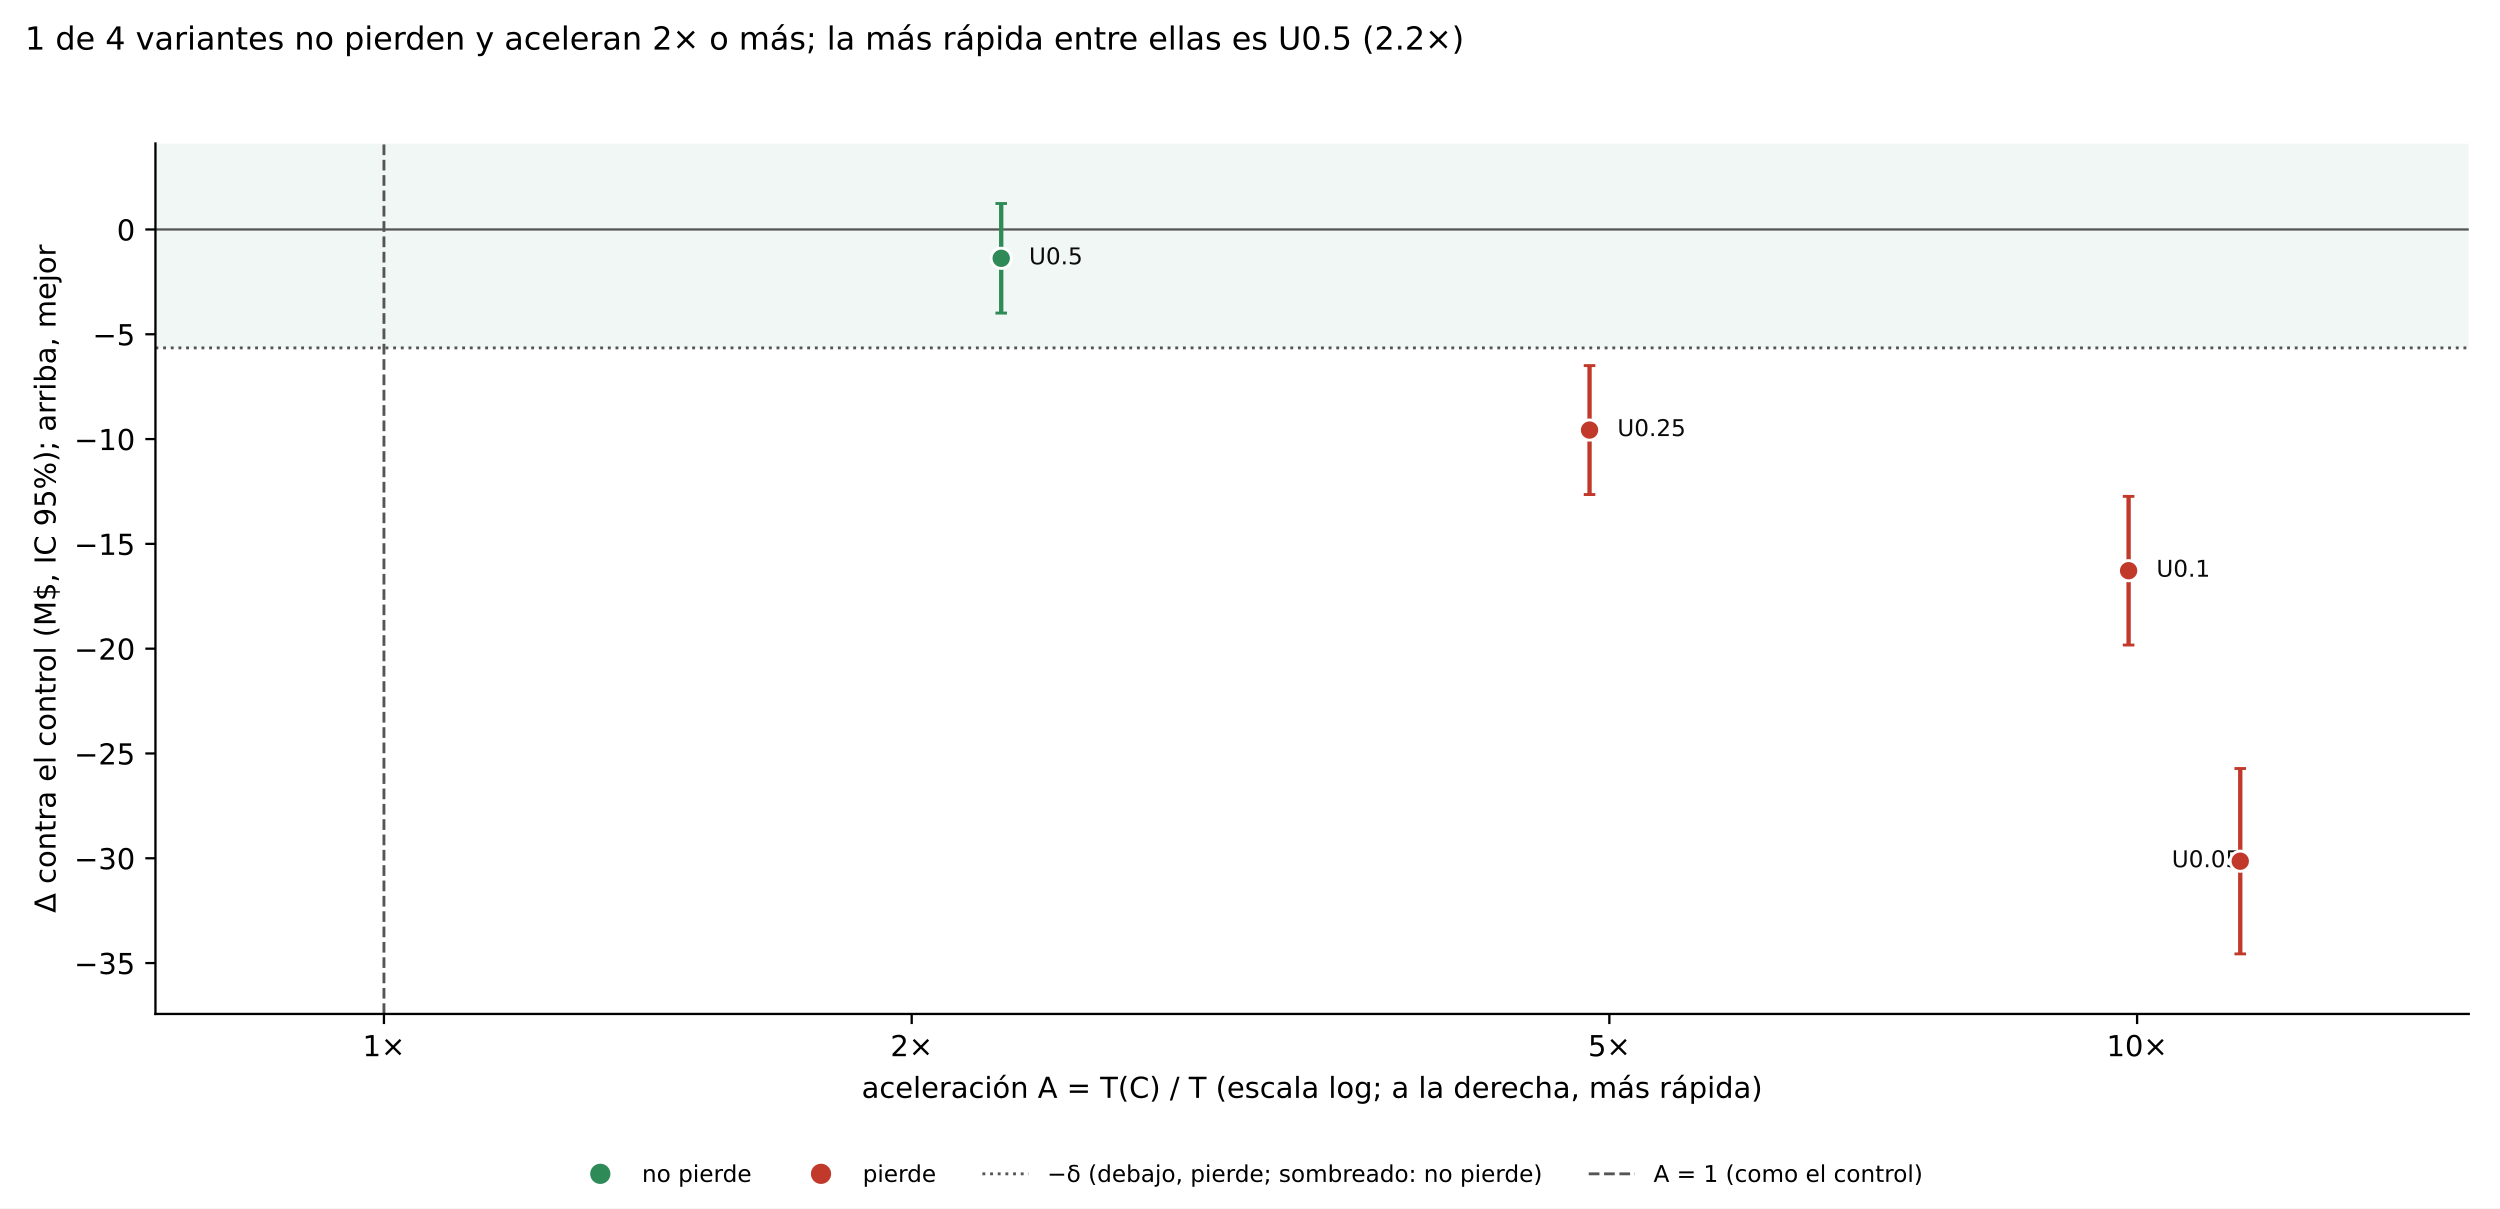
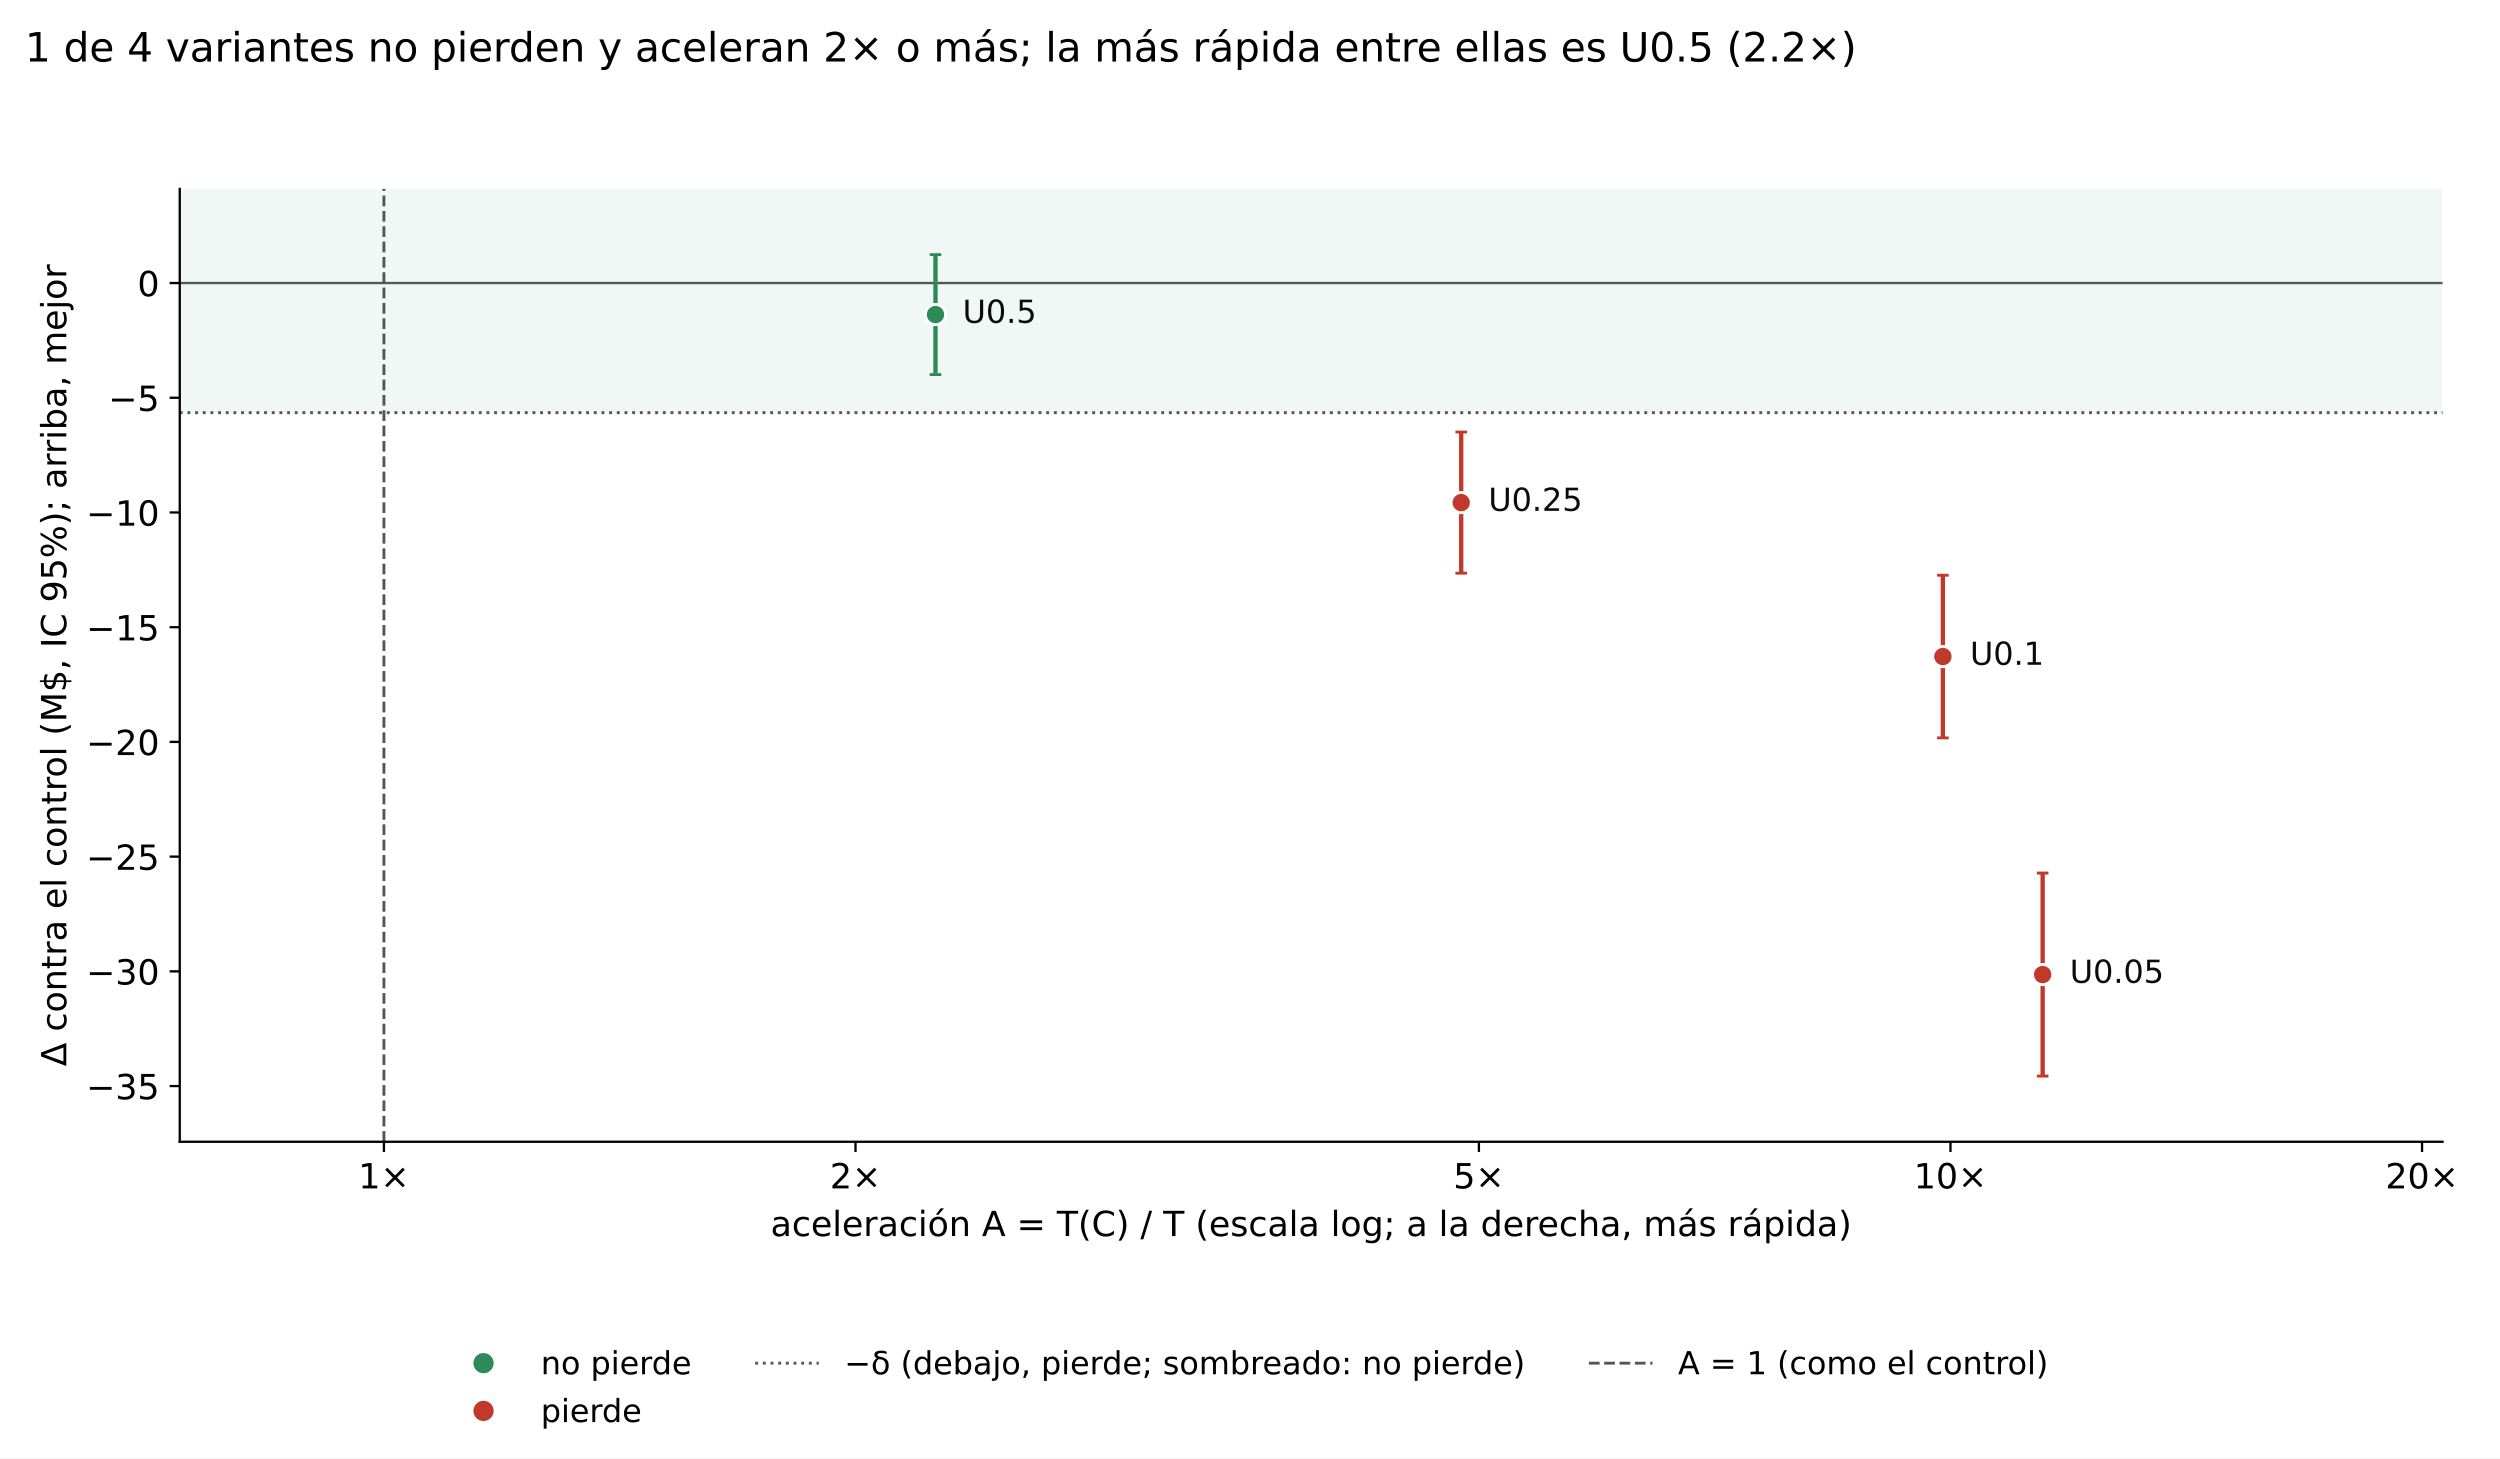
- <svg xmlns="http://www.w3.org/2000/svg" xmlns:xlink="http://www.w3.org/1999/xlink" width="864pt" height="417.6pt" viewBox="0 0 864 417.6" version="1.1">
+ <svg xmlns="http://www.w3.org/2000/svg" xmlns:xlink="http://www.w3.org/1999/xlink" width="864pt" height="504pt" viewBox="0 0 864 504" version="1.1">
  <defs>
    <style type="text/css">*{stroke-linejoin: round; stroke-linecap: butt}</style>
  </defs>
  <g id="figure_1">
    <g id="patch_1">
-       <path d="M 0 417.6  L 864 417.6  L 864 0  L 0 0  z " style="fill: #ffffff" />
+       <path d="M 0 504  L 864 504  L 864 0  L 0 0  z " style="fill: #ffffff" />
    </g>
    <g id="axes_1">
      <g id="patch_2">
-         <path d="M 53.722 350.422  L 853.2 350.422  L 853.2 49.587  L 53.722 49.587  z " style="fill: #ffffff" />
+         <path d="M 62.123 394.597  L 844.144 394.597  L 844.144 65.283  L 62.123 65.283  z " style="fill: #ffffff" />
      </g>
      <g id="patch_3">
-         <path d="M 53.722 120.231  L 853.2 120.231  L 853.2 49.587  L 53.722 49.587  z " clip-path="url(#pdfc1904bdf)" style="fill: #2e8b57; opacity: 0.07" />
+         <path d="M 62.123 142.615  L 844.144 142.615  L 844.144 65.283  L 62.123 65.283  z " clip-path="url(#pd4087c5e4d)" style="fill: #2e8b57; opacity: 0.07" />
      </g>
      <g id="matplotlib.axis_1">
        <g id="xtick_1">
          <g id="line2d_1">
            <defs>
              <path id="mc2c56ff025" d="M 0 0  L 0 3.5  " style="stroke: #000000; stroke-width: 0.8" />
            </defs>
            <g>
-               <use xlink:href="#mc2c56ff025" x="132.69" y="350.422" style="stroke: #000000; stroke-width: 0.8" />
+               <use xlink:href="#mc2c56ff025" x="132.685" y="394.597" style="stroke: #000000; stroke-width: 0.8" />
            </g>
          </g>
          <g id="text_1">
-             <text style="font-size: 10px; font-family: 'DejaVu Sans', 'Bitstream Vera Sans', 'Computer Modern Sans Serif', 'Lucida Grande', 'Verdana', 'Geneva', 'Lucid', 'Arial', 'Helvetica', 'Avant Garde', sans-serif; text-anchor: middle" x="132.69" y="365.019" transform="rotate(-0 132.6904 365.0193)">1×</text>
+             <text style="font-size: 12px; font-family: 'DejaVu Sans', 'Bitstream Vera Sans', 'Computer Modern Sans Serif', 'Lucida Grande', 'Verdana', 'Geneva', 'Lucid', 'Arial', 'Helvetica', 'Avant Garde', sans-serif; text-anchor: middle" x="132.685" y="410.714" transform="rotate(-0 132.6854 410.7144)">1×</text>
          </g>
        </g>
        <g id="xtick_2">
          <g id="line2d_2">
            <g>
-               <use xlink:href="#mc2c56ff025" x="315.082" y="350.422" style="stroke: #000000; stroke-width: 0.8" />
+               <use xlink:href="#mc2c56ff025" x="295.663" y="394.597" style="stroke: #000000; stroke-width: 0.8" />
            </g>
          </g>
          <g id="text_2">
-             <text style="font-size: 10px; font-family: 'DejaVu Sans', 'Bitstream Vera Sans', 'Computer Modern Sans Serif', 'Lucida Grande', 'Verdana', 'Geneva', 'Lucid', 'Arial', 'Helvetica', 'Avant Garde', sans-serif; text-anchor: middle" x="315.082" y="365.019" transform="rotate(-0 315.0819 365.0193)">2×</text>
+             <text style="font-size: 12px; font-family: 'DejaVu Sans', 'Bitstream Vera Sans', 'Computer Modern Sans Serif', 'Lucida Grande', 'Verdana', 'Geneva', 'Lucid', 'Arial', 'Helvetica', 'Avant Garde', sans-serif; text-anchor: middle" x="295.663" y="410.714" transform="rotate(-0 295.6628 410.7144)">2×</text>
          </g>
        </g>
        <g id="xtick_3">
          <g id="line2d_3">
            <g>
-               <use xlink:href="#mc2c56ff025" x="556.19" y="350.422" style="stroke: #000000; stroke-width: 0.8" />
+               <use xlink:href="#mc2c56ff025" x="511.107" y="394.597" style="stroke: #000000; stroke-width: 0.8" />
            </g>
          </g>
          <g id="text_3">
-             <text style="font-size: 10px; font-family: 'DejaVu Sans', 'Bitstream Vera Sans', 'Computer Modern Sans Serif', 'Lucida Grande', 'Verdana', 'Geneva', 'Lucid', 'Arial', 'Helvetica', 'Avant Garde', sans-serif; text-anchor: middle" x="556.19" y="365.019" transform="rotate(-0 556.1903 365.0193)">5×</text>
+             <text style="font-size: 12px; font-family: 'DejaVu Sans', 'Bitstream Vera Sans', 'Computer Modern Sans Serif', 'Lucida Grande', 'Verdana', 'Geneva', 'Lucid', 'Arial', 'Helvetica', 'Avant Garde', sans-serif; text-anchor: middle" x="511.107" y="410.714" transform="rotate(-0 511.1071 410.7144)">5×</text>
          </g>
        </g>
        <g id="xtick_4">
          <g id="line2d_4">
            <g>
-               <use xlink:href="#mc2c56ff025" x="738.582" y="350.422" style="stroke: #000000; stroke-width: 0.8" />
+               <use xlink:href="#mc2c56ff025" x="674.084" y="394.597" style="stroke: #000000; stroke-width: 0.8" />
            </g>
          </g>
          <g id="text_4">
-             <text style="font-size: 10px; font-family: 'DejaVu Sans', 'Bitstream Vera Sans', 'Computer Modern Sans Serif', 'Lucida Grande', 'Verdana', 'Geneva', 'Lucid', 'Arial', 'Helvetica', 'Avant Garde', sans-serif; text-anchor: middle" x="738.582" y="365.019" transform="rotate(-0 738.5817 365.0193)">10×</text>
-           </g>
-         </g>
-         <g id="text_5">
-           <text style="font-size: 10px; font-family: 'DejaVu Sans', 'Bitstream Vera Sans', 'Computer Modern Sans Serif', 'Lucida Grande', 'Verdana', 'Geneva', 'Lucid', 'Arial', 'Helvetica', 'Avant Garde', sans-serif; text-anchor: middle" x="453.461" y="379.42" transform="rotate(-0 453.4612 379.4201)">aceleración A = T(C) / T (escala log; a la derecha, más rápida)</text>
+             <text style="font-size: 12px; font-family: 'DejaVu Sans', 'Bitstream Vera Sans', 'Computer Modern Sans Serif', 'Lucida Grande', 'Verdana', 'Geneva', 'Lucid', 'Arial', 'Helvetica', 'Avant Garde', sans-serif; text-anchor: middle" x="674.084" y="410.714" transform="rotate(-0 674.0845 410.7144)">10×</text>
+           </g>
+         </g>
+         <g id="xtick_5">
+           <g id="line2d_5">
+             <g>
+               <use xlink:href="#mc2c56ff025" x="837.062" y="394.597" style="stroke: #000000; stroke-width: 0.8" />
+             </g>
+           </g>
+           <g id="text_5">
+             <text style="font-size: 12px; font-family: 'DejaVu Sans', 'Bitstream Vera Sans', 'Computer Modern Sans Serif', 'Lucida Grande', 'Verdana', 'Geneva', 'Lucid', 'Arial', 'Helvetica', 'Avant Garde', sans-serif; text-anchor: middle" x="837.062" y="410.714" transform="rotate(-0 837.0618 410.7144)">20×</text>
+           </g>
+         </g>
+         <g id="text_6">
+           <text style="font-size: 12px; font-family: 'DejaVu Sans', 'Bitstream Vera Sans', 'Computer Modern Sans Serif', 'Lucida Grande', 'Verdana', 'Geneva', 'Lucid', 'Arial', 'Helvetica', 'Avant Garde', sans-serif; text-anchor: middle" x="453.134" y="427.195" transform="rotate(-0 453.1336 427.1953)">aceleración A = T(C) / T (escala log; a la derecha, más rápida)</text>
        </g>
      </g>
      <g id="matplotlib.axis_2">
        <g id="ytick_1">
-           <g id="line2d_5">
+           <g id="line2d_6">
            <defs>
              <path id="m306bc90975" d="M 0 0  L -3.5 0  " style="stroke: #000000; stroke-width: 0.8" />
            </defs>
            <g>
-               <use xlink:href="#m306bc90975" x="53.722" y="332.836" style="stroke: #000000; stroke-width: 0.8" />
-             </g>
-           </g>
-           <g id="text_6">
-             <text style="font-size: 10px; font-family: 'DejaVu Sans', 'Bitstream Vera Sans', 'Computer Modern Sans Serif', 'Lucida Grande', 'Verdana', 'Geneva', 'Lucid', 'Arial', 'Helvetica', 'Avant Garde', sans-serif; text-anchor: end" x="46.722" y="336.635" transform="rotate(-0 46.72234 336.6346)">−35</text>
+               <use xlink:href="#m306bc90975" x="62.123" y="375.347" style="stroke: #000000; stroke-width: 0.8" />
+             </g>
+           </g>
+           <g id="text_7">
+             <text style="font-size: 12px; font-family: 'DejaVu Sans', 'Bitstream Vera Sans', 'Computer Modern Sans Serif', 'Lucida Grande', 'Verdana', 'Geneva', 'Lucid', 'Arial', 'Helvetica', 'Avant Garde', sans-serif; text-anchor: end" x="55.123" y="379.905" transform="rotate(-0 55.12281 379.9051)">−35</text>
          </g>
        </g>
        <g id="ytick_2">
-           <g id="line2d_6">
-             <g>
-               <use xlink:href="#m306bc90975" x="53.722" y="296.617" style="stroke: #000000; stroke-width: 0.8" />
-             </g>
-           </g>
-           <g id="text_7">
-             <text style="font-size: 10px; font-family: 'DejaVu Sans', 'Bitstream Vera Sans', 'Computer Modern Sans Serif', 'Lucida Grande', 'Verdana', 'Geneva', 'Lucid', 'Arial', 'Helvetica', 'Avant Garde', sans-serif; text-anchor: end" x="46.722" y="300.416" transform="rotate(-0 46.72234 300.4162)">−30</text>
+           <g id="line2d_7">
+             <g>
+               <use xlink:href="#m306bc90975" x="62.123" y="335.699" style="stroke: #000000; stroke-width: 0.8" />
+             </g>
+           </g>
+           <g id="text_8">
+             <text style="font-size: 12px; font-family: 'DejaVu Sans', 'Bitstream Vera Sans', 'Computer Modern Sans Serif', 'Lucida Grande', 'Verdana', 'Geneva', 'Lucid', 'Arial', 'Helvetica', 'Avant Garde', sans-serif; text-anchor: end" x="55.123" y="340.258" transform="rotate(-0 55.12281 340.258)">−30</text>
          </g>
        </g>
        <g id="ytick_3">
-           <g id="line2d_7">
-             <g>
-               <use xlink:href="#m306bc90975" x="53.722" y="260.399" style="stroke: #000000; stroke-width: 0.8" />
-             </g>
-           </g>
-           <g id="text_8">
-             <text style="font-size: 10px; font-family: 'DejaVu Sans', 'Bitstream Vera Sans', 'Computer Modern Sans Serif', 'Lucida Grande', 'Verdana', 'Geneva', 'Lucid', 'Arial', 'Helvetica', 'Avant Garde', sans-serif; text-anchor: end" x="46.722" y="264.198" transform="rotate(-0 46.72234 264.1978)">−25</text>
+           <g id="line2d_8">
+             <g>
+               <use xlink:href="#m306bc90975" x="62.123" y="296.052" style="stroke: #000000; stroke-width: 0.8" />
+             </g>
+           </g>
+           <g id="text_9">
+             <text style="font-size: 12px; font-family: 'DejaVu Sans', 'Bitstream Vera Sans', 'Computer Modern Sans Serif', 'Lucida Grande', 'Verdana', 'Geneva', 'Lucid', 'Arial', 'Helvetica', 'Avant Garde', sans-serif; text-anchor: end" x="55.123" y="300.611" transform="rotate(-0 55.12281 300.611)">−25</text>
          </g>
        </g>
        <g id="ytick_4">
-           <g id="line2d_8">
-             <g>
-               <use xlink:href="#m306bc90975" x="53.722" y="224.181" style="stroke: #000000; stroke-width: 0.8" />
-             </g>
-           </g>
-           <g id="text_9">
-             <text style="font-size: 10px; font-family: 'DejaVu Sans', 'Bitstream Vera Sans', 'Computer Modern Sans Serif', 'Lucida Grande', 'Verdana', 'Geneva', 'Lucid', 'Arial', 'Helvetica', 'Avant Garde', sans-serif; text-anchor: end" x="46.722" y="227.979" transform="rotate(-0 46.72234 227.9793)">−20</text>
+           <g id="line2d_9">
+             <g>
+               <use xlink:href="#m306bc90975" x="62.123" y="256.405" style="stroke: #000000; stroke-width: 0.8" />
+             </g>
+           </g>
+           <g id="text_10">
+             <text style="font-size: 12px; font-family: 'DejaVu Sans', 'Bitstream Vera Sans', 'Computer Modern Sans Serif', 'Lucida Grande', 'Verdana', 'Geneva', 'Lucid', 'Arial', 'Helvetica', 'Avant Garde', sans-serif; text-anchor: end" x="55.123" y="260.964" transform="rotate(-0 55.12281 260.9639)">−20</text>
          </g>
        </g>
        <g id="ytick_5">
-           <g id="line2d_9">
-             <g>
-               <use xlink:href="#m306bc90975" x="53.722" y="187.962" style="stroke: #000000; stroke-width: 0.8" />
-             </g>
-           </g>
-           <g id="text_10">
-             <text style="font-size: 10px; font-family: 'DejaVu Sans', 'Bitstream Vera Sans', 'Computer Modern Sans Serif', 'Lucida Grande', 'Verdana', 'Geneva', 'Lucid', 'Arial', 'Helvetica', 'Avant Garde', sans-serif; text-anchor: end" x="46.722" y="191.761" transform="rotate(-0 46.72234 191.7609)">−15</text>
+           <g id="line2d_10">
+             <g>
+               <use xlink:href="#m306bc90975" x="62.123" y="216.758" style="stroke: #000000; stroke-width: 0.8" />
+             </g>
+           </g>
+           <g id="text_11">
+             <text style="font-size: 12px; font-family: 'DejaVu Sans', 'Bitstream Vera Sans', 'Computer Modern Sans Serif', 'Lucida Grande', 'Verdana', 'Geneva', 'Lucid', 'Arial', 'Helvetica', 'Avant Garde', sans-serif; text-anchor: end" x="55.123" y="221.317" transform="rotate(-0 55.12281 221.3168)">−15</text>
          </g>
        </g>
        <g id="ytick_6">
-           <g id="line2d_10">
-             <g>
-               <use xlink:href="#m306bc90975" x="53.722" y="151.744" style="stroke: #000000; stroke-width: 0.8" />
-             </g>
-           </g>
-           <g id="text_11">
-             <text style="font-size: 10px; font-family: 'DejaVu Sans', 'Bitstream Vera Sans', 'Computer Modern Sans Serif', 'Lucida Grande', 'Verdana', 'Geneva', 'Lucid', 'Arial', 'Helvetica', 'Avant Garde', sans-serif; text-anchor: end" x="46.722" y="155.543" transform="rotate(-0 46.72234 155.5425)">−10</text>
+           <g id="line2d_11">
+             <g>
+               <use xlink:href="#m306bc90975" x="62.123" y="177.111" style="stroke: #000000; stroke-width: 0.8" />
+             </g>
+           </g>
+           <g id="text_12">
+             <text style="font-size: 12px; font-family: 'DejaVu Sans', 'Bitstream Vera Sans', 'Computer Modern Sans Serif', 'Lucida Grande', 'Verdana', 'Geneva', 'Lucid', 'Arial', 'Helvetica', 'Avant Garde', sans-serif; text-anchor: end" x="55.123" y="181.67" transform="rotate(-0 55.12281 181.6698)">−10</text>
          </g>
        </g>
        <g id="ytick_7">
-           <g id="line2d_11">
-             <g>
-               <use xlink:href="#m306bc90975" x="53.722" y="115.525" style="stroke: #000000; stroke-width: 0.8" />
-             </g>
-           </g>
-           <g id="text_12">
-             <text style="font-size: 10px; font-family: 'DejaVu Sans', 'Bitstream Vera Sans', 'Computer Modern Sans Serif', 'Lucida Grande', 'Verdana', 'Geneva', 'Lucid', 'Arial', 'Helvetica', 'Avant Garde', sans-serif; text-anchor: end" x="46.722" y="119.324" transform="rotate(-0 46.72234 119.3241)">−5</text>
+           <g id="line2d_12">
+             <g>
+               <use xlink:href="#m306bc90975" x="62.123" y="137.464" style="stroke: #000000; stroke-width: 0.8" />
+             </g>
+           </g>
+           <g id="text_13">
+             <text style="font-size: 12px; font-family: 'DejaVu Sans', 'Bitstream Vera Sans', 'Computer Modern Sans Serif', 'Lucida Grande', 'Verdana', 'Geneva', 'Lucid', 'Arial', 'Helvetica', 'Avant Garde', sans-serif; text-anchor: end" x="55.123" y="142.023" transform="rotate(-0 55.12281 142.0227)">−5</text>
          </g>
        </g>
        <g id="ytick_8">
-           <g id="line2d_12">
-             <g>
-               <use xlink:href="#m306bc90975" x="53.722" y="79.307" style="stroke: #000000; stroke-width: 0.8" />
-             </g>
-           </g>
-           <g id="text_13">
-             <text style="font-size: 10px; font-family: 'DejaVu Sans', 'Bitstream Vera Sans', 'Computer Modern Sans Serif', 'Lucida Grande', 'Verdana', 'Geneva', 'Lucid', 'Arial', 'Helvetica', 'Avant Garde', sans-serif; text-anchor: end" x="46.722" y="83.106" transform="rotate(-0 46.72234 83.10569)">0</text>
-           </g>
-         </g>
-         <g id="text_14">
-           <text style="font-size: 10px; font-family: 'DejaVu Sans', 'Bitstream Vera Sans', 'Computer Modern Sans Serif', 'Lucida Grande', 'Verdana', 'Geneva', 'Lucid', 'Arial', 'Helvetica', 'Avant Garde', sans-serif; text-anchor: middle" x="19.215" y="200.004" transform="rotate(-90 19.21531 200.0041)">Δ contra el control (M$, IC 95%); arriba, mejor</text>
-         </g>
-       </g>
-       <g id="line2d_13">
-         <path d="M 53.722 79.307  L 853.2 79.307  " clip-path="url(#pdfc1904bdf)" style="fill: none; stroke: #555555; stroke-width: 0.8; stroke-linecap: square" />
+           <g id="line2d_13">
+             <g>
+               <use xlink:href="#m306bc90975" x="62.123" y="97.817" style="stroke: #000000; stroke-width: 0.8" />
+             </g>
+           </g>
+           <g id="text_14">
+             <text style="font-size: 12px; font-family: 'DejaVu Sans', 'Bitstream Vera Sans', 'Computer Modern Sans Serif', 'Lucida Grande', 'Verdana', 'Geneva', 'Lucid', 'Arial', 'Helvetica', 'Avant Garde', sans-serif; text-anchor: end" x="55.123" y="102.376" transform="rotate(-0 55.12281 102.3757)">0</text>
+           </g>
+         </g>
+         <g id="text_15">
+           <text style="font-size: 12px; font-family: 'DejaVu Sans', 'Bitstream Vera Sans', 'Computer Modern Sans Serif', 'Lucida Grande', 'Verdana', 'Geneva', 'Lucid', 'Arial', 'Helvetica', 'Avant Garde', sans-serif; text-anchor: middle" x="22.914" y="229.94" transform="rotate(-90 22.91437 229.9402)">Δ contra el control (M$, IC 95%); arriba, mejor</text>
+         </g>
      </g>
      <g id="line2d_14">
-         <path d="M 53.722 120.231  L 853.2 120.231  " clip-path="url(#pdfc1904bdf)" style="fill: none; stroke-dasharray: 1,1.65; stroke-dashoffset: 0; stroke: #555555" />
+         <path d="M 62.123 97.817  L 844.144 97.817  " clip-path="url(#pd4087c5e4d)" style="fill: none; stroke: #555555; stroke-width: 0.8; stroke-linecap: square" />
      </g>
      <g id="line2d_15">
-         <path d="M 132.69 350.422  L 132.69 49.587  " clip-path="url(#pdfc1904bdf)" style="fill: none; stroke-dasharray: 3.7,1.6; stroke-dashoffset: 0; stroke: #555555" />
+         <path d="M 62.123 142.615  L 844.144 142.615  " clip-path="url(#pd4087c5e4d)" style="fill: none; stroke-dasharray: 1,1.65; stroke-dashoffset: 0; stroke: #555555" />
+       </g>
+       <g id="line2d_16">
+         <path d="M 132.685 394.597  L 132.685 65.283  " clip-path="url(#pd4087c5e4d)" style="fill: none; stroke-dasharray: 3.7,1.6; stroke-dashoffset: 0; stroke: #555555" />
      </g>
      <g id="patch_4">
-         <path d="M 53.722 350.422  L 53.722 49.587  " style="fill: none; stroke: #000000; stroke-width: 0.8; stroke-linejoin: miter; stroke-linecap: square" />
+         <path d="M 62.123 394.597  L 62.123 65.283  " style="fill: none; stroke: #000000; stroke-width: 0.8; stroke-linejoin: miter; stroke-linecap: square" />
      </g>
      <g id="patch_5">
-         <path d="M 53.722 350.422  L 853.2 350.422  " style="fill: none; stroke: #000000; stroke-width: 0.8; stroke-linejoin: miter; stroke-linecap: square" />
+         <path d="M 62.123 394.597  L 844.144 394.597  " style="fill: none; stroke: #000000; stroke-width: 0.8; stroke-linejoin: miter; stroke-linecap: square" />
      </g>
      <g id="LineCollection_1">
-         <path d="M 774.232 329.674  L 774.232 265.589  " clip-path="url(#pdfc1904bdf)" style="fill: none; stroke: #c0392b; stroke-width: 1.5" />
-       </g>
-       <g id="line2d_16">
+         <path d="M 705.94 371.886  L 705.94 301.733  " clip-path="url(#pd4087c5e4d)" style="fill: none; stroke: #c0392b; stroke-width: 1.5" />
+       </g>
+       <g id="line2d_17">
        <defs>
          <path id="m8e145a6fdb" d="M 2 0  L -2 -0  " style="stroke: #c0392b" />
        </defs>
-         <g clip-path="url(#pdfc1904bdf)">
-           <use xlink:href="#m8e145a6fdb" x="774.232" y="329.674" style="fill: #c0392b; stroke: #c0392b" />
-         </g>
-       </g>
-       <g id="line2d_17">
-         <g clip-path="url(#pdfc1904bdf)">
-           <use xlink:href="#m8e145a6fdb" x="774.232" y="265.589" style="fill: #c0392b; stroke: #c0392b" />
+         <g clip-path="url(#pd4087c5e4d)">
+           <use xlink:href="#m8e145a6fdb" x="705.94" y="371.886" style="fill: #c0392b; stroke: #c0392b" />
+         </g>
+       </g>
+       <g id="line2d_18">
+         <g clip-path="url(#pd4087c5e4d)">
+           <use xlink:href="#m8e145a6fdb" x="705.94" y="301.733" style="fill: #c0392b; stroke: #c0392b" />
        </g>
      </g>
      <g id="LineCollection_2">
-         <path d="M 735.643 222.917  L 735.643 171.551  " clip-path="url(#pdfc1904bdf)" style="fill: none; stroke: #c0392b; stroke-width: 1.5" />
-       </g>
-       <g id="line2d_18">
-         <g clip-path="url(#pdfc1904bdf)">
-           <use xlink:href="#m8e145a6fdb" x="735.643" y="222.917" style="fill: #c0392b; stroke: #c0392b" />
-         </g>
+         <path d="M 671.459 255.022  L 671.459 198.794  " clip-path="url(#pd4087c5e4d)" style="fill: none; stroke: #c0392b; stroke-width: 1.5" />
      </g>
      <g id="line2d_19">
-         <g clip-path="url(#pdfc1904bdf)">
-           <use xlink:href="#m8e145a6fdb" x="735.643" y="171.551" style="fill: #c0392b; stroke: #c0392b" />
+         <g clip-path="url(#pd4087c5e4d)">
+           <use xlink:href="#m8e145a6fdb" x="671.459" y="255.022" style="fill: #c0392b; stroke: #c0392b" />
+         </g>
+       </g>
+       <g id="line2d_20">
+         <g clip-path="url(#pd4087c5e4d)">
+           <use xlink:href="#m8e145a6fdb" x="671.459" y="198.794" style="fill: #c0392b; stroke: #c0392b" />
        </g>
      </g>
      <g id="LineCollection_3">
-         <path d="M 549.347 170.909  L 549.347 126.349  " clip-path="url(#pdfc1904bdf)" style="fill: none; stroke: #c0392b; stroke-width: 1.5" />
-       </g>
-       <g id="line2d_20">
-         <g clip-path="url(#pdfc1904bdf)">
-           <use xlink:href="#m8e145a6fdb" x="549.347" y="170.909" style="fill: #c0392b; stroke: #c0392b" />
-         </g>
+         <path d="M 504.993 198.091  L 504.993 149.312  " clip-path="url(#pd4087c5e4d)" style="fill: none; stroke: #c0392b; stroke-width: 1.5" />
      </g>
      <g id="line2d_21">
-         <g clip-path="url(#pdfc1904bdf)">
-           <use xlink:href="#m8e145a6fdb" x="549.347" y="126.349" style="fill: #c0392b; stroke: #c0392b" />
+         <g clip-path="url(#pd4087c5e4d)">
+           <use xlink:href="#m8e145a6fdb" x="504.993" y="198.091" style="fill: #c0392b; stroke: #c0392b" />
+         </g>
+       </g>
+       <g id="line2d_22">
+         <g clip-path="url(#pd4087c5e4d)">
+           <use xlink:href="#m8e145a6fdb" x="504.993" y="149.312" style="fill: #c0392b; stroke: #c0392b" />
        </g>
      </g>
      <g id="LineCollection_4">
-         <path d="M 346.019 108.2  L 346.019 70.334  " clip-path="url(#pdfc1904bdf)" style="fill: none; stroke: #2e8b57; stroke-width: 1.5" />
-       </g>
-       <g id="line2d_22">
+         <path d="M 323.307 129.445  L 323.307 87.995  " clip-path="url(#pd4087c5e4d)" style="fill: none; stroke: #2e8b57; stroke-width: 1.5" />
+       </g>
+       <g id="line2d_23">
        <defs>
          <path id="m7a368709bd" d="M 2 0  L -2 -0  " style="stroke: #2e8b57" />
        </defs>
-         <g clip-path="url(#pdfc1904bdf)">
-           <use xlink:href="#m7a368709bd" x="346.019" y="108.2" style="fill: #2e8b57; stroke: #2e8b57" />
-         </g>
-       </g>
-       <g id="line2d_23">
-         <g clip-path="url(#pdfc1904bdf)">
-           <use xlink:href="#m7a368709bd" x="346.019" y="70.334" style="fill: #2e8b57; stroke: #2e8b57" />
-         </g>
-       </g>
-       <g id="text_15">
-         <text style="font-size: 8px; font-family: 'DejaVu Sans', 'Bitstream Vera Sans', 'Computer Modern Sans Serif', 'Lucida Grande', 'Verdana', 'Geneva', 'Lucid', 'Arial', 'Helvetica', 'Avant Garde', sans-serif; text-anchor: end; fill: #0b0b0b" x="774.232" y="299.71" transform="rotate(-0 774.2319 299.7096)">U0.05</text>
+         <g clip-path="url(#pd4087c5e4d)">
+           <use xlink:href="#m7a368709bd" x="323.307" y="129.445" style="fill: #2e8b57; stroke: #2e8b57" />
+         </g>
+       </g>
+       <g id="line2d_24">
+         <g clip-path="url(#pd4087c5e4d)">
+           <use xlink:href="#m7a368709bd" x="323.307" y="87.995" style="fill: #2e8b57; stroke: #2e8b57" />
+         </g>
      </g>
      <g id="text_16">
-         <text style="font-size: 8px; font-family: 'DejaVu Sans', 'Bitstream Vera Sans', 'Computer Modern Sans Serif', 'Lucida Grande', 'Verdana', 'Geneva', 'Lucid', 'Arial', 'Helvetica', 'Avant Garde', sans-serif; text-anchor: start; fill: #0b0b0b" x="745.237" y="199.312" transform="rotate(-0 745.2371 199.3121)">U0.1</text>
+         <text style="font-size: 11px; font-family: 'DejaVu Sans', 'Bitstream Vera Sans', 'Computer Modern Sans Serif', 'Lucida Grande', 'Verdana', 'Geneva', 'Lucid', 'Arial', 'Helvetica', 'Avant Garde', sans-serif; text-anchor: start; fill: #0b0b0b" x="715.324" y="339.667" transform="rotate(-0 715.3242 339.667)">U0.05</text>
      </g>
      <g id="text_17">
-         <text style="font-size: 8px; font-family: 'DejaVu Sans', 'Bitstream Vera Sans', 'Computer Modern Sans Serif', 'Lucida Grande', 'Verdana', 'Geneva', 'Lucid', 'Arial', 'Helvetica', 'Avant Garde', sans-serif; text-anchor: start; fill: #0b0b0b" x="558.941" y="150.707" transform="rotate(-0 558.9412 150.707)">U0.25</text>
+         <text style="font-size: 11px; font-family: 'DejaVu Sans', 'Bitstream Vera Sans', 'Computer Modern Sans Serif', 'Lucida Grande', 'Verdana', 'Geneva', 'Lucid', 'Arial', 'Helvetica', 'Avant Garde', sans-serif; text-anchor: start; fill: #0b0b0b" x="680.843" y="229.765" transform="rotate(-0 680.8432 229.7653)">U0.1</text>
      </g>
      <g id="text_18">
-         <text style="font-size: 8px; font-family: 'DejaVu Sans', 'Bitstream Vera Sans', 'Computer Modern Sans Serif', 'Lucida Grande', 'Verdana', 'Geneva', 'Lucid', 'Arial', 'Helvetica', 'Avant Garde', sans-serif; text-anchor: start; fill: #0b0b0b" x="355.613" y="91.345" transform="rotate(-0 355.6128 91.34505)">U0.5</text>
-       </g>
-       <g id="line2d_24">
+         <text style="font-size: 11px; font-family: 'DejaVu Sans', 'Bitstream Vera Sans', 'Computer Modern Sans Serif', 'Lucida Grande', 'Verdana', 'Geneva', 'Lucid', 'Arial', 'Helvetica', 'Avant Garde', sans-serif; text-anchor: start; fill: #0b0b0b" x="514.377" y="176.559" transform="rotate(-0 514.3769 176.559)">U0.25</text>
+       </g>
+       <g id="text_19">
+         <text style="font-size: 11px; font-family: 'DejaVu Sans', 'Bitstream Vera Sans', 'Computer Modern Sans Serif', 'Lucida Grande', 'Verdana', 'Geneva', 'Lucid', 'Arial', 'Helvetica', 'Avant Garde', sans-serif; text-anchor: start; fill: #0b0b0b" x="332.691" y="111.577" transform="rotate(-0 332.6912 111.5774)">U0.5</text>
+       </g>
+       <g id="line2d_25">
        <defs>
          <path id="m352bb2ca74" d="M 0 3.5  C 0.928 3.5 1.819 3.131 2.475 2.475  C 3.131 1.819 3.5 0.928 3.5 0  C 3.5 -0.928 3.131 -1.819 2.475 -2.475  C 1.819 -3.131 0.928 -3.5 0 -3.5  C -0.928 -3.5 -1.819 -3.131 -2.475 -2.475  C -3.131 -1.819 -3.5 -0.928 -3.5 0  C -3.5 0.928 -3.131 1.819 -2.475 2.475  C -1.819 3.131 -0.928 3.5 0 3.5  z " style="stroke: #ffffff" />
        </defs>
-         <g clip-path="url(#pdfc1904bdf)">
-           <use xlink:href="#m352bb2ca74" x="774.232" y="297.631" style="fill: #c0392b; stroke: #ffffff" />
-         </g>
-       </g>
-       <g id="line2d_25">
-         <g clip-path="url(#pdfc1904bdf)">
-           <use xlink:href="#m352bb2ca74" x="735.643" y="197.234" style="fill: #c0392b; stroke: #ffffff" />
+         <g clip-path="url(#pd4087c5e4d)">
+           <use xlink:href="#m352bb2ca74" x="705.94" y="336.81" style="fill: #c0392b; stroke: #ffffff" />
        </g>
      </g>
      <g id="line2d_26">
-         <g clip-path="url(#pdfc1904bdf)">
-           <use xlink:href="#m352bb2ca74" x="549.347" y="148.629" style="fill: #c0392b; stroke: #ffffff" />
+         <g clip-path="url(#pd4087c5e4d)">
+           <use xlink:href="#m352bb2ca74" x="671.459" y="226.908" style="fill: #c0392b; stroke: #ffffff" />
        </g>
      </g>
      <g id="line2d_27">
+         <g clip-path="url(#pd4087c5e4d)">
+           <use xlink:href="#m352bb2ca74" x="504.993" y="173.702" style="fill: #c0392b; stroke: #ffffff" />
+         </g>
+       </g>
+       <g id="line2d_28">
        <defs>
          <path id="mdc1c503150" d="M 0 3.5  C 0.928 3.5 1.819 3.131 2.475 2.475  C 3.131 1.819 3.5 0.928 3.5 0  C 3.5 -0.928 3.131 -1.819 2.475 -2.475  C 1.819 -3.131 0.928 -3.5 0 -3.5  C -0.928 -3.5 -1.819 -3.131 -2.475 -2.475  C -3.131 -1.819 -3.5 -0.928 -3.5 0  C -3.5 0.928 -3.131 1.819 -2.475 2.475  C -1.819 3.131 -0.928 3.5 0 3.5  z " style="stroke: #ffffff" />
        </defs>
-         <g clip-path="url(#pdfc1904bdf)">
-           <use xlink:href="#mdc1c503150" x="346.019" y="89.267" style="fill: #2e8b57; stroke: #ffffff" />
+         <g clip-path="url(#pd4087c5e4d)">
+           <use xlink:href="#mdc1c503150" x="323.307" y="108.72" style="fill: #2e8b57; stroke: #ffffff" />
        </g>
      </g>
    </g>
-     <g id="text_19">
-       <text style="font-size: 11px; font-family: 'DejaVu Sans', 'Bitstream Vera Sans', 'Computer Modern Sans Serif', 'Lucida Grande', 'Verdana', 'Geneva', 'Lucid', 'Arial', 'Helvetica', 'Avant Garde', sans-serif; text-anchor: start" x="8.64" y="17.15" transform="rotate(-0 8.64 17.15028)">1 de 4 variantes no pierden y aceleran 2× o más; la más rápida entre ellas es U0.5 (2.2×)</text>
+     <g id="text_20">
+       <text style="font-size: 14px; font-family: 'DejaVu Sans', 'Bitstream Vera Sans', 'Computer Modern Sans Serif', 'Lucida Grande', 'Verdana', 'Geneva', 'Lucid', 'Arial', 'Helvetica', 'Avant Garde', sans-serif; text-anchor: start" x="8.64" y="21.278" transform="rotate(-0 8.64 21.27781)">1 de 4 variantes no pierden y aceleran 2× o más; la más rápida entre ellas es U0.5 (2.2×)</text>
    </g>
    <g id="legend_1">
-       <g id="line2d_28">
+       <g id="line2d_29">
        <defs>
          <path id="m682575d9b2" d="M 0 3  C 0.796 3 1.559 2.684 2.121 2.121  C 2.684 1.559 3 0.796 3 0  C 3 -0.796 2.684 -1.559 2.121 -2.121  C 1.559 -2.684 0.796 -3 0 -3  C -0.796 -3 -1.559 -2.684 -2.121 -2.121  C -2.684 -1.559 -3 -0.796 -3 0  C -3 0.796 -2.684 1.559 -2.121 2.121  C -1.559 2.684 -0.796 3 0 3  z " style="stroke: #2e8b57" />
        </defs>
        <g>
-           <use xlink:href="#m682575d9b2" x="207.462" y="405.678" style="fill: #2e8b57; stroke: #2e8b57" />
-         </g>
-       </g>
-       <g id="text_20">
-         <text style="font-size: 8px; font-family: 'DejaVu Sans', 'Bitstream Vera Sans', 'Computer Modern Sans Serif', 'Lucida Grande', 'Verdana', 'Geneva', 'Lucid', 'Arial', 'Helvetica', 'Avant Garde', sans-serif; text-anchor: start" x="221.862" y="408.478" transform="rotate(-0 221.8619 408.4781)">no pierde</text>
-       </g>
-       <g id="line2d_29">
+           <use xlink:href="#m682575d9b2" x="167.105" y="471.107" style="fill: #2e8b57; stroke: #2e8b57" />
+         </g>
+       </g>
+       <g id="text_21">
+         <text style="font-size: 11px; font-family: 'DejaVu Sans', 'Bitstream Vera Sans', 'Computer Modern Sans Serif', 'Lucida Grande', 'Verdana', 'Geneva', 'Lucid', 'Arial', 'Helvetica', 'Avant Garde', sans-serif; text-anchor: start" x="186.905" y="474.957" transform="rotate(-0 186.9045 474.9566)">no pierde</text>
+       </g>
+       <g id="line2d_30">
        <defs>
          <path id="m8cb112700a" d="M 0 3  C 0.796 3 1.559 2.684 2.121 2.121  C 2.684 1.559 3 0.796 3 0  C 3 -0.796 2.684 -1.559 2.121 -2.121  C 1.559 -2.684 0.796 -3 0 -3  C -0.796 -3 -1.559 -2.684 -2.121 -2.121  C -2.684 -1.559 -3 -0.796 -3 0  C -3 0.796 -2.684 1.559 -2.121 2.121  C -1.559 2.684 -0.796 3 0 3  z " style="stroke: #c0392b" />
        </defs>
        <g>
-           <use xlink:href="#m8cb112700a" x="283.743" y="405.678" style="fill: #c0392b; stroke: #c0392b" />
-         </g>
-       </g>
-       <g id="text_21">
-         <text style="font-size: 8px; font-family: 'DejaVu Sans', 'Bitstream Vera Sans', 'Computer Modern Sans Serif', 'Lucida Grande', 'Verdana', 'Geneva', 'Lucid', 'Arial', 'Helvetica', 'Avant Garde', sans-serif; text-anchor: start" x="298.143" y="408.478" transform="rotate(-0 298.1431 408.4781)">pierde</text>
-       </g>
-       <g id="line2d_30">
-         <path d="M 339.517 405.678  L 347.517 405.678  L 355.517 405.678  " style="fill: none; stroke-dasharray: 1,1.65; stroke-dashoffset: 0; stroke: #555555" />
+           <use xlink:href="#m8cb112700a" x="167.105" y="487.607" style="fill: #c0392b; stroke: #c0392b" />
+         </g>
      </g>
      <g id="text_22">
-         <text style="font-size: 8px; font-family: 'DejaVu Sans', 'Bitstream Vera Sans', 'Computer Modern Sans Serif', 'Lucida Grande', 'Verdana', 'Geneva', 'Lucid', 'Arial', 'Helvetica', 'Avant Garde', sans-serif; text-anchor: start" x="361.917" y="408.478" transform="rotate(-0 361.9169 408.4781)">−δ (debajo, pierde; sombreado: no pierde)</text>
+         <text style="font-size: 11px; font-family: 'DejaVu Sans', 'Bitstream Vera Sans', 'Computer Modern Sans Serif', 'Lucida Grande', 'Verdana', 'Geneva', 'Lucid', 'Arial', 'Helvetica', 'Avant Garde', sans-serif; text-anchor: start" x="186.905" y="491.457" transform="rotate(-0 186.9045 491.4574)">pierde</text>
      </g>
      <g id="line2d_31">
-         <path d="M 549.061 405.678  L 557.061 405.678  L 565.061 405.678  " style="fill: none; stroke-dasharray: 3.7,1.6; stroke-dashoffset: 0; stroke: #555555" />
+         <path d="M 260.991 471.107  L 271.991 471.107  L 282.991 471.107  " style="fill: none; stroke-dasharray: 1,1.65; stroke-dashoffset: 0; stroke: #555555" />
      </g>
      <g id="text_23">
-         <text style="font-size: 8px; font-family: 'DejaVu Sans', 'Bitstream Vera Sans', 'Computer Modern Sans Serif', 'Lucida Grande', 'Verdana', 'Geneva', 'Lucid', 'Arial', 'Helvetica', 'Avant Garde', sans-serif; text-anchor: start" x="571.461" y="408.478" transform="rotate(-0 571.4606 408.4781)">A = 1 (como el control)</text>
+         <text style="font-size: 11px; font-family: 'DejaVu Sans', 'Bitstream Vera Sans', 'Computer Modern Sans Serif', 'Lucida Grande', 'Verdana', 'Geneva', 'Lucid', 'Arial', 'Helvetica', 'Avant Garde', sans-serif; text-anchor: start" x="291.791" y="474.957" transform="rotate(-0 291.7912 474.9566)">−δ (debajo, pierde; sombreado: no pierde)</text>
+       </g>
+       <g id="line2d_32">
+         <path d="M 549.114 471.107  L 560.114 471.107  L 571.114 471.107  " style="fill: none; stroke-dasharray: 3.7,1.6; stroke-dashoffset: 0; stroke: #555555" />
+       </g>
+       <g id="text_24">
+         <text style="font-size: 11px; font-family: 'DejaVu Sans', 'Bitstream Vera Sans', 'Computer Modern Sans Serif', 'Lucida Grande', 'Verdana', 'Geneva', 'Lucid', 'Arial', 'Helvetica', 'Avant Garde', sans-serif; text-anchor: start" x="579.914" y="474.957" transform="rotate(-0 579.9139 474.9566)">A = 1 (como el control)</text>
      </g>
    </g>
  </g>
  <defs>
-     <clipPath id="pdfc1904bdf">
-       <rect x="53.722" y="49.587" width="799.478" height="300.835" />
+     <clipPath id="pd4087c5e4d">
+       <rect x="62.123" y="65.283" width="782.021" height="329.314" />
    </clipPath>
  </defs>
</svg>
